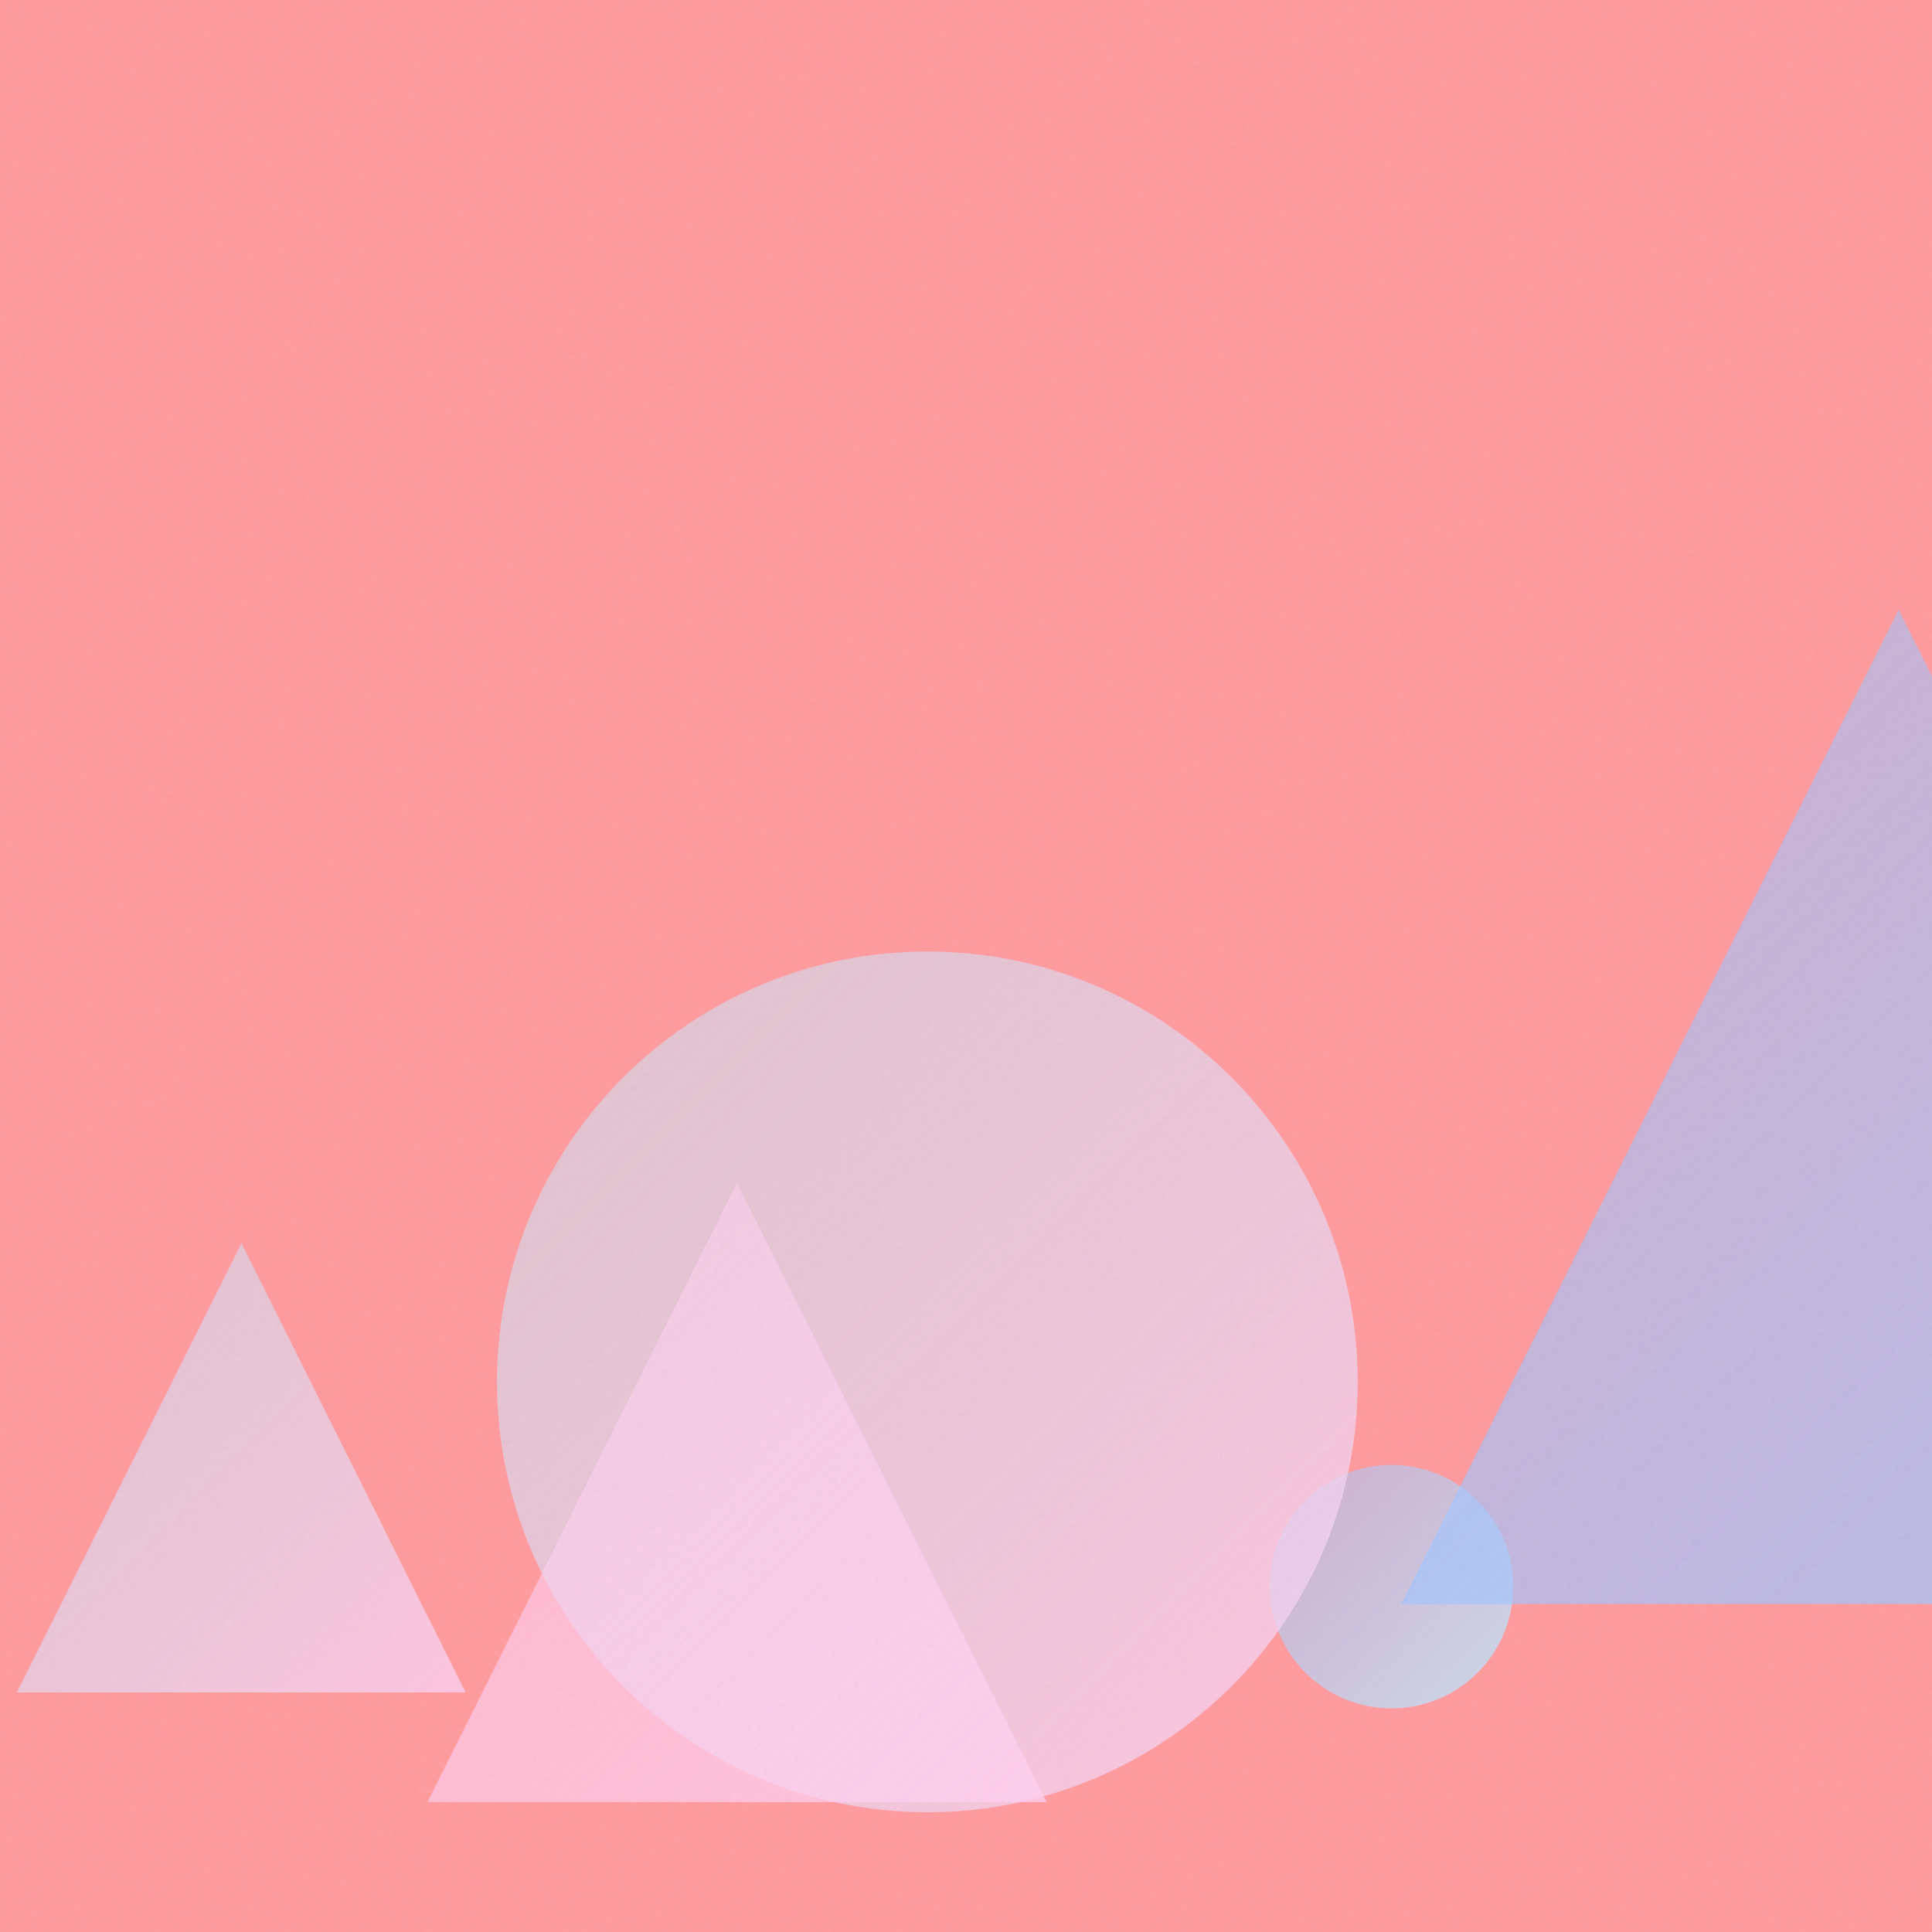
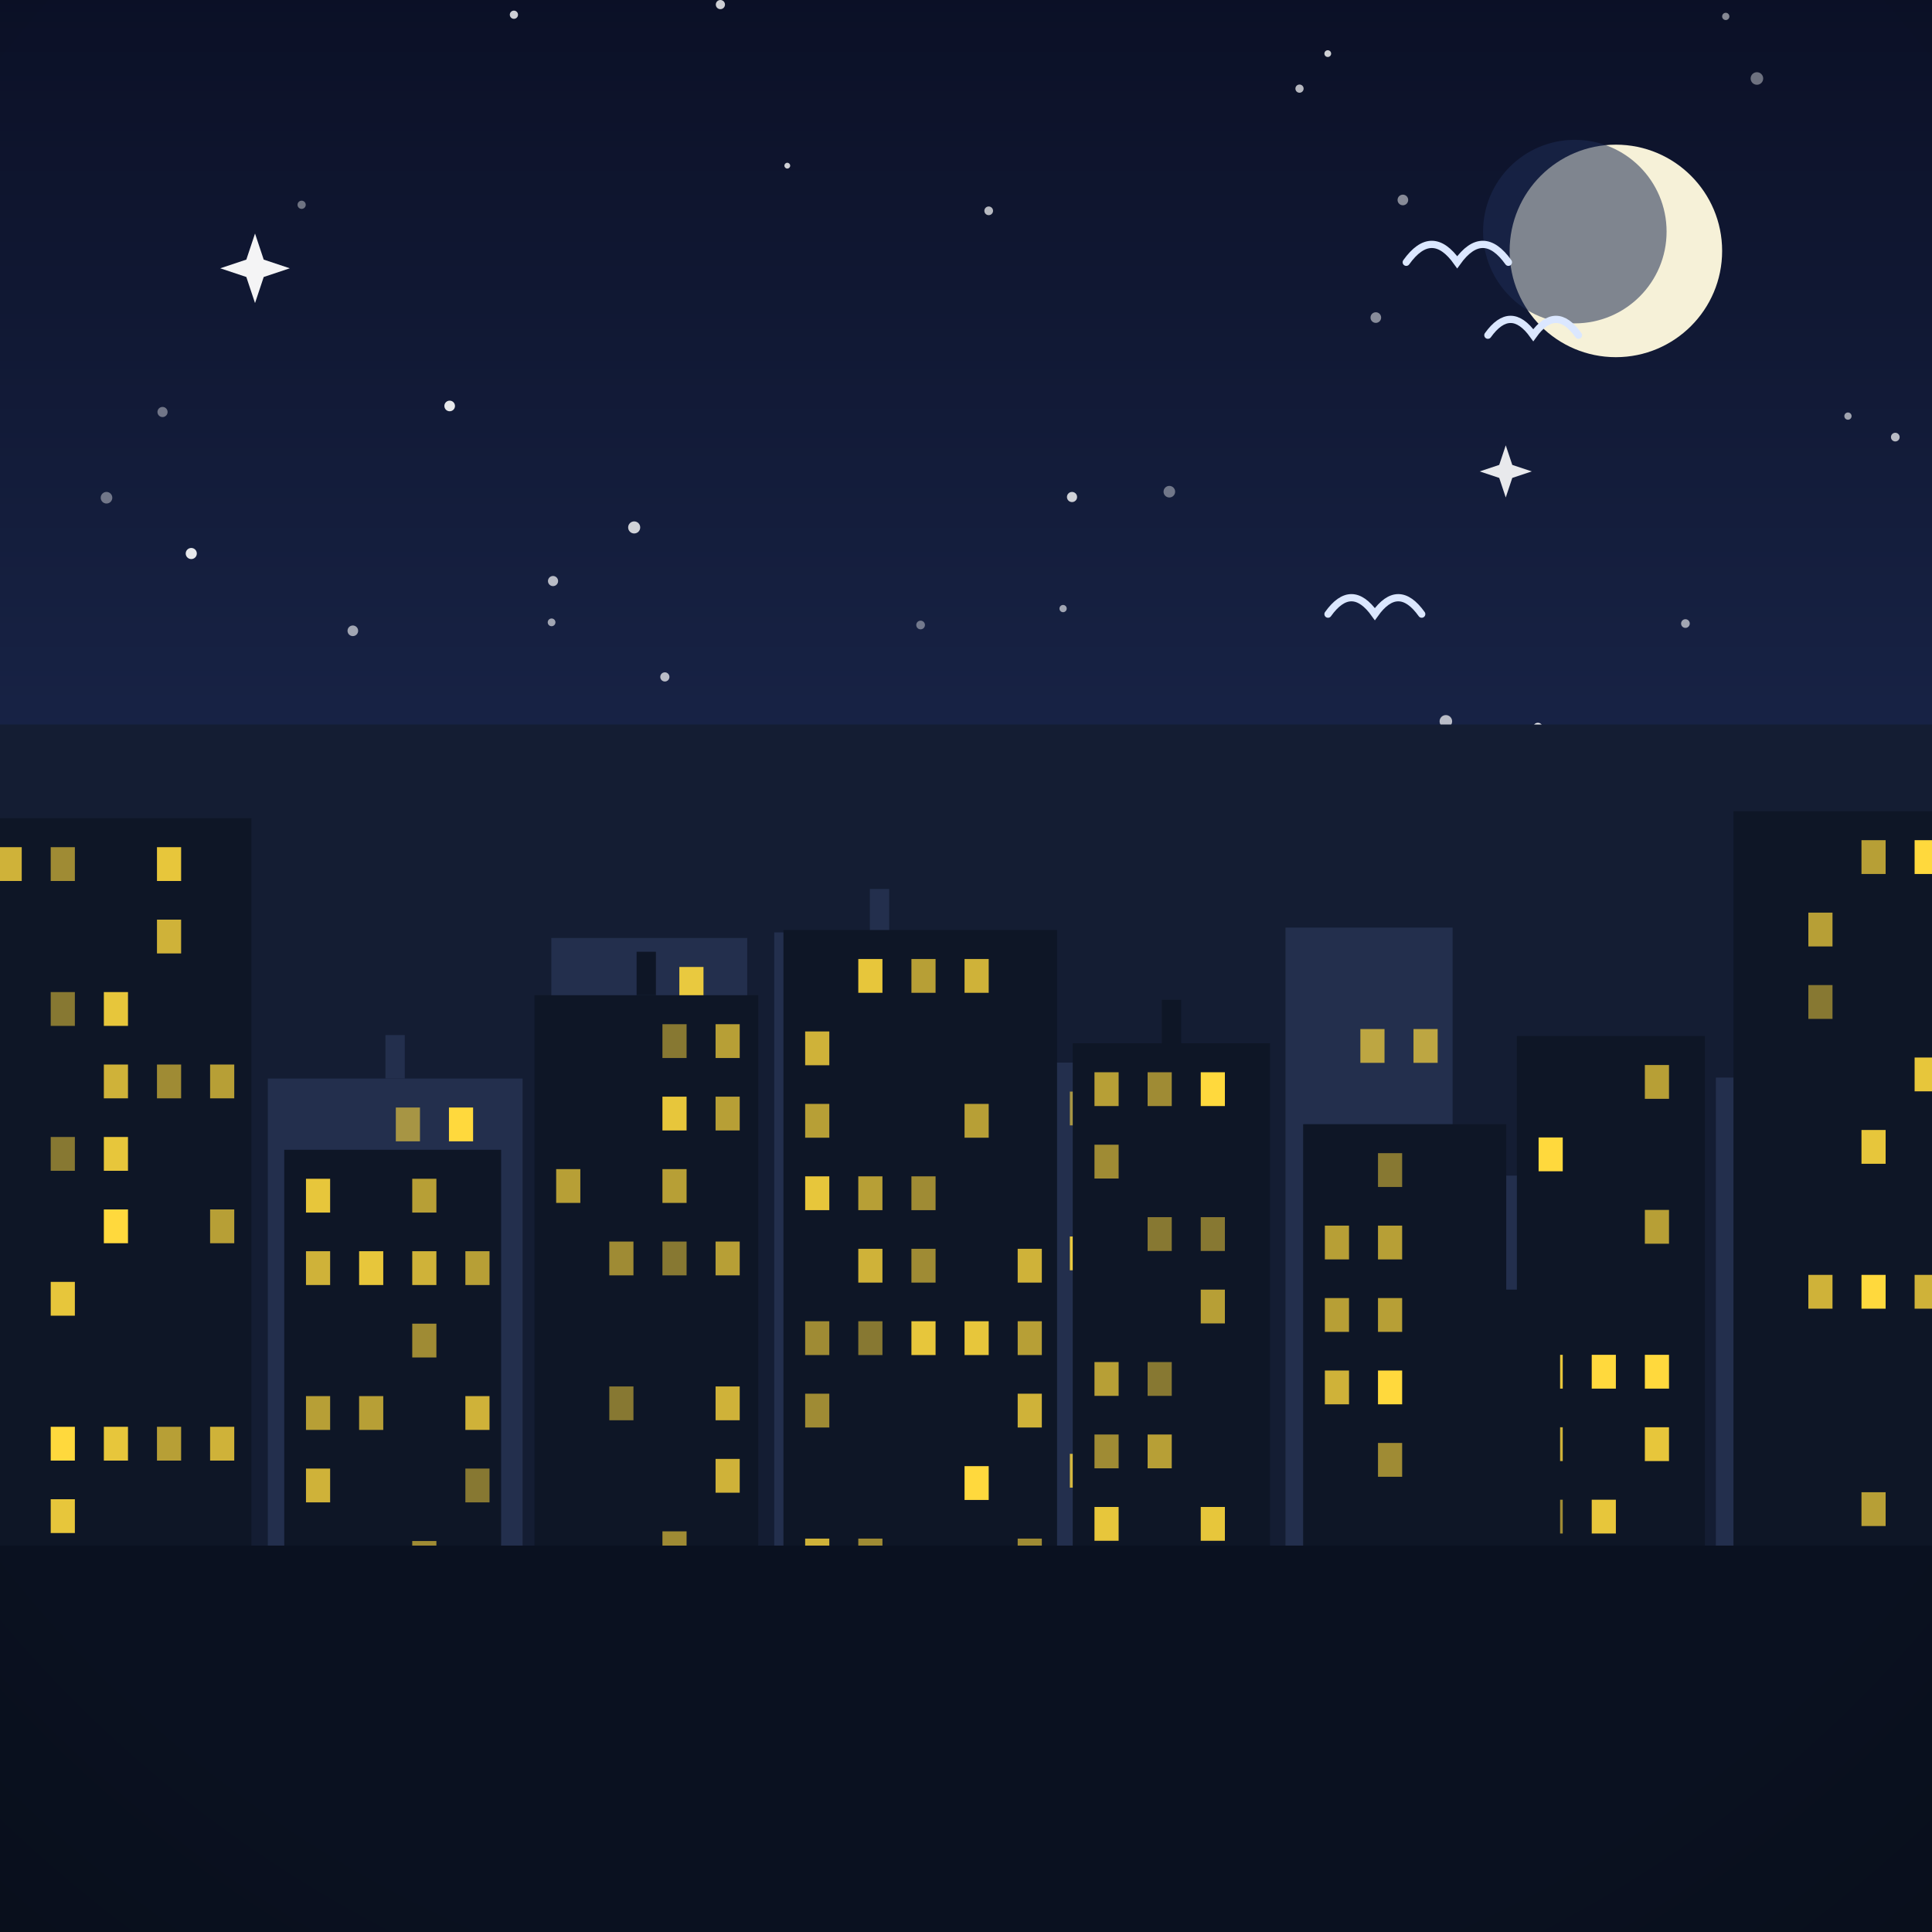
- <svg xmlns="http://www.w3.org/2000/svg" viewBox="0 0 400 400">
+ <svg xmlns="http://www.w3.org/2000/svg" viewBox="0 0 800 800">
  <defs>
-     <linearGradient id="g0" x1="262.9" y1="303.3" x2="313.2" y2="353.6" gradientUnits="userSpaceOnUse">
-       <stop offset="0" stop-color="#A1C4FD" stop-opacity="0.5" />
-       <stop offset="1" stop-color="#C2E9FB" stop-opacity="0.8" />
+     <linearGradient id="sky" x1="0" y1="0" x2="0" y2="1">
+       <stop offset="0" stop-color="#0b1026" />
+       <stop offset="0.55" stop-color="#1d2b53" />
+       <stop offset="1" stop-color="#415a8f" />
    </linearGradient>
-     <linearGradient id="g1" x1="290.1" y1="126.2" x2="496.0" y2="332.1" gradientUnits="userSpaceOnUse">
-       <stop offset="0" stop-color="#A1C4FD" stop-opacity="0.5" />
-       <stop offset="1" stop-color="#A1C4FD" stop-opacity="0.8" />
+     <radialGradient id="sunG" cx="0.38" cy="0.35" r="0.9">
+       <stop offset="0" stop-color="#fff3b0" />
+       <stop offset="1" stop-color="#ffb703" />
+     </radialGradient>
+     <linearGradient id="ground" x1="0" y1="0" x2="0" y2="1">
+       <stop offset="0" stop-color="#69b06f" />
+       <stop offset="1" stop-color="#3c7a44" />
    </linearGradient>
-     <linearGradient id="g2" x1="3.5" y1="257.4" x2="96.4" y2="350.4" gradientUnits="userSpaceOnUse">
-       <stop offset="0" stop-color="#C2E9FB" stop-opacity="0.5" />
-       <stop offset="1" stop-color="#FECFEF" stop-opacity="0.8" />
+     <linearGradient id="sea" x1="0" y1="0" x2="0" y2="1">
+       <stop offset="0" stop-color="#3d9bc4" />
+       <stop offset="1" stop-color="#1668a0" />
    </linearGradient>
-     <linearGradient id="g3" x1="102.9" y1="197.0" x2="281.1" y2="375.2" gradientUnits="userSpaceOnUse">
-       <stop offset="0" stop-color="#C2E9FB" stop-opacity="0.5" />
-       <stop offset="1" stop-color="#FECFEF" stop-opacity="0.8" />
+     <linearGradient id="shade" x1="0" y1="0" x2="0" y2="1">
+       <stop offset="0" stop-color="#ffffff" stop-opacity="0.20" />
+       <stop offset="0.5" stop-color="#ffffff" stop-opacity="0" />
+       <stop offset="1" stop-color="#000000" stop-opacity="0.16" />
    </linearGradient>
-     <linearGradient id="g4" x1="88.5" y1="244.9" x2="216.7" y2="373.1" gradientUnits="userSpaceOnUse">
-       <stop offset="0" stop-color="#FECFEF" stop-opacity="0.5" />
-       <stop offset="1" stop-color="#FECFEF" stop-opacity="0.8" />
-     </linearGradient>
-     <filter id="n">
-       <feTurbulence type="fractalNoise" baseFrequency="0.9" numOctaves="2" stitchTiles="stitch" />
-       <feColorMatrix type="saturate" values="0" />
-     </filter>
+     <radialGradient id="vig" cx="0.5" cy="0.42" r="0.85">
+       <stop offset="0.72" stop-color="#000000" stop-opacity="0" />
+       <stop offset="1" stop-color="#000000" stop-opacity="0.20" />
+     </radialGradient>
  </defs>
-   <rect width="400" height="400" fill="#FF9A9E" />
-   <circle cx="288.1" cy="328.5" r="25.2" fill="url(#g0)" />
-   <path d="M 393.1 126.2 L 496.0 332.1 L 290.1 332.1 Z" fill="url(#g1)" />
-   <path d="M 50.0 257.4 L 96.4 350.4 L 3.5 350.4 Z" fill="url(#g2)" />
-   <circle cx="192.0" cy="286.1" r="89.1" fill="url(#g3)" />
-   <path d="M 152.6 244.9 L 216.7 373.1 L 88.5 373.1 Z" fill="url(#g4)" />
-   <rect width="400" height="400" filter="url(#n)" opacity="0.05" />
+   <rect width="800" height="800" fill="url(#sky)" />
+   <circle cx="44.1" cy="206.1" r="2.4" fill="#ffffff" opacity="0.4" />
+   <circle cx="636.8" cy="301.3" r="2" fill="#ffffff" opacity="0.9" />
+   <circle cx="146.1" cy="261.2" r="2.2" fill="#ffffff" opacity="0.6" />
+   <circle cx="262.6" cy="218.4" r="2.5" fill="#ffffff" opacity="0.8" />
+   <circle cx="549.8" cy="22.2" r="1.4" fill="#ffffff" opacity="0.8" />
+   <circle cx="569.7" cy="131.5" r="2.2" fill="#ffffff" opacity="0.5" />
+   <circle cx="714.6" cy="6.8" r="1.5" fill="#ffffff" opacity="0.5" />
+   <circle cx="445" cy="341.9" r="2.2" fill="#ffffff" opacity="0.4" />
+   <circle cx="275.3" cy="280.3" r="1.9" fill="#ffffff" opacity="0.7" />
+   <circle cx="298.3" cy="1.9" r="1.9" fill="#ffffff" opacity="0.8" />
+   <circle cx="186.2" cy="168.1" r="2.2" fill="#ffffff" opacity="0.9" />
+   <circle cx="484.2" cy="203.6" r="2.4" fill="#ffffff" opacity="0.4" />
+   <circle cx="281.9" cy="359.5" r="2.2" fill="#ffffff" opacity="0.4" />
+   <circle cx="228.4" cy="257.7" r="1.6" fill="#ffffff" opacity="0.6" />
+   <circle cx="727.5" cy="32.5" r="2.6" fill="#ffffff" opacity="0.4" />
+   <circle cx="565.7" cy="321.6" r="2.6" fill="#ffffff" opacity="0.7" />
+   <circle cx="92.6" cy="344.8" r="2.2" fill="#ffffff" opacity="0.7" />
+   <circle cx="765.2" cy="172.3" r="1.5" fill="#ffffff" opacity="0.6" />
+   <circle cx="67.3" cy="170.6" r="2.1" fill="#ffffff" opacity="0.4" />
+   <circle cx="440.2" cy="252" r="1.5" fill="#ffffff" opacity="0.6" />
+   <circle cx="50.5" cy="311.7" r="1.8" fill="#ffffff" opacity="0.6" />
+   <circle cx="166.7" cy="364" r="1.6" fill="#ffffff" opacity="0.5" />
+   <circle cx="326" cy="68.6" r="1.2" fill="#ffffff" opacity="0.8" />
+   <circle cx="538.1" cy="36.7" r="1.7" fill="#ffffff" opacity="0.7" />
+   <circle cx="443.9" cy="205.8" r="2.1" fill="#ffffff" opacity="0.8" />
+   <circle cx="552.9" cy="323.1" r="1.5" fill="#ffffff" opacity="0.7" />
+   <circle cx="365.5" cy="328.3" r="1.9" fill="#ffffff" opacity="0.4" />
+   <circle cx="169.3" cy="317.3" r="1.8" fill="#ffffff" opacity="0.6" />
+   <circle cx="580.9" cy="82.8" r="2.2" fill="#ffffff" opacity="0.5" />
+   <circle cx="697.9" cy="258.2" r="1.8" fill="#ffffff" opacity="0.6" />
+   <circle cx="27.5" cy="303" r="2.4" fill="#ffffff" opacity="0.7" />
+   <circle cx="381.2" cy="258.8" r="1.8" fill="#ffffff" opacity="0.4" />
+   <circle cx="784.8" cy="181" r="1.8" fill="#ffffff" opacity="0.7" />
+   <circle cx="212.8" cy="6.1" r="1.7" fill="#ffffff" opacity="0.8" />
+   <circle cx="229" cy="240.6" r="2.1" fill="#ffffff" opacity="0.7" />
+   <circle cx="598.7" cy="298.7" r="2.6" fill="#ffffff" opacity="0.7" />
+   <circle cx="409.4" cy="87.3" r="1.8" fill="#ffffff" opacity="0.7" />
+   <circle cx="437.5" cy="306.6" r="2.2" fill="#ffffff" opacity="0.4" />
+   <circle cx="124.9" cy="84.8" r="1.7" fill="#ffffff" opacity="0.4" />
+   <circle cx="434.9" cy="366.2" r="1.9" fill="#ffffff" opacity="0.4" />
+   <circle cx="653" cy="75.5" r="2.4" fill="#ffffff" opacity="0.4" />
+   <circle cx="783.9" cy="356.6" r="1.7" fill="#ffffff" opacity="0.4" />
+   <circle cx="662.7" cy="352.4" r="2.3" fill="#ffffff" opacity="0.4" />
+   <circle cx="79.2" cy="229.2" r="2.3" fill="#ffffff" opacity="0.9" />
+   <circle cx="575.4" cy="359.8" r="1.8" fill="#ffffff" opacity="0.7" />
+   <circle cx="530.1" cy="323.8" r="2.3" fill="#ffffff" opacity="0.9" />
+   <circle cx="669.1" cy="103.9" r="44" fill="#f6f1d8" />
+   <circle cx="652.1" cy="95.9" r="38" fill="#1d2b53" opacity="0.55" />
+   <path d="M0 684 L0 583 Q 200 513 400 548.7 Q 600 478.7 800 582 L800 684 Z" fill="#478551" />
+   <path d="M0 730 L0 621.4 Q 200 567.4 400 620.1 Q 600 566.1 800 620.4 L800 730 Z" fill="#5da464" />
+   <rect y="640" width="800" height="160" fill="url(#ground)" />
+   <path d="M 549.9 254.3 Q 559.6 240.7 569.3 254.3 Q 579 240.7 588.7 254.3" fill="none" stroke="#dbe7ff" stroke-width="3" stroke-linecap="round" />
+   <path d="M 582.3 108.6 Q 592.9 93.8 603.4 108.6 Q 614 93.8 624.6 108.6" fill="none" stroke="#dbe7ff" stroke-width="3" stroke-linecap="round" />
+   <path d="M 616.1 138.8 Q 625.5 125.7 634.9 138.8 Q 644.3 125.7 653.6 138.8" fill="none" stroke="#dbe7ff" stroke-width="3" stroke-linecap="round" />
+   <g transform="translate(400 0) scale(1 1) translate(-400 0)">
+     <rect y="300" width="800" height="500" fill="#141d33" />
+     <rect x="-10" y="367.6" width="110.4" height="272.4" fill="#232f4d" />
+     <rect x="41.2" y="349.6" width="8" height="18" fill="#232f4d" />
+     <rect x="-1" y="469.6" width="10" height="14" fill="#ffd93d" opacity="1" />
+     <rect x="-1" y="559.6" width="10" height="14" fill="#ffd93d" opacity="0.5" />
+     <rect x="21" y="409.6" width="10" height="14" fill="#ffd93d" opacity="0.6" />
+     <rect x="21" y="529.6" width="10" height="14" fill="#ffd93d" opacity="0.9" />
+     <rect x="21" y="619.6" width="10" height="14" fill="#ffd93d" opacity="0.9" />
+     <rect x="43" y="439.6" width="10" height="14" fill="#ffd93d" opacity="0.8" />
+     <rect x="43" y="529.6" width="10" height="14" fill="#ffd93d" opacity="0.7" />
+     <rect x="43" y="559.6" width="10" height="14" fill="#ffd93d" opacity="0.7" />
+     <rect x="43" y="619.6" width="10" height="14" fill="#ffd93d" opacity="0.6" />
+     <rect x="65" y="379.6" width="10" height="14" fill="#ffd93d" opacity="0.7" />
+     <rect x="65" y="409.6" width="10" height="14" fill="#ffd93d" opacity="0.6" />
+     <rect x="65" y="469.6" width="10" height="14" fill="#ffd93d" opacity="0.6" />
+     <rect x="65" y="499.6" width="10" height="14" fill="#ffd93d" opacity="0.9" />
+     <rect x="65" y="589.6" width="10" height="14" fill="#ffd93d" opacity="0.7" />
+     <rect x="87" y="439.6" width="10" height="14" fill="#ffd93d" opacity="0.8" />
+     <rect x="87" y="619.6" width="10" height="14" fill="#ffd93d" opacity="0.8" />
+     <rect x="110.9" y="446.6" width="105.5" height="193.4" fill="#232f4d" />
+     <rect x="159.6" y="428.6" width="8" height="18" fill="#232f4d" />
+     <rect x="119.9" y="578.6" width="10" height="14" fill="#ffd93d" opacity="0.7" />
+     <rect x="141.9" y="518.6" width="10" height="14" fill="#ffd93d" opacity="0.9" />
+     <rect x="141.9" y="578.6" width="10" height="14" fill="#ffd93d" opacity="1" />
+     <rect x="163.9" y="458.6" width="10" height="14" fill="#ffd93d" opacity="0.6" />
+     <rect x="163.9" y="608.6" width="10" height="14" fill="#ffd93d" opacity="0.8" />
+     <rect x="185.9" y="458.6" width="10" height="14" fill="#ffd93d" opacity="1" />
+     <rect x="185.9" y="488.6" width="10" height="14" fill="#ffd93d" opacity="0.7" />
+     <rect x="185.9" y="548.6" width="10" height="14" fill="#ffd93d" opacity="0.9" />
+     <rect x="185.9" y="578.6" width="10" height="14" fill="#ffd93d" opacity="0.5" />
+     <rect x="185.9" y="608.6" width="10" height="14" fill="#ffd93d" opacity="0.7" />
+     <rect x="228.3" y="388.4" width="81.1" height="251.6" fill="#232f4d" />
+     <rect x="237.3" y="430.4" width="10" height="14" fill="#ffd93d" opacity="0.6" />
+     <rect x="237.3" y="460.4" width="10" height="14" fill="#ffd93d" opacity="0.7" />
+     <rect x="237.3" y="490.4" width="10" height="14" fill="#ffd93d" opacity="0.5" />
+     <rect x="237.3" y="580.4" width="10" height="14" fill="#ffd93d" opacity="0.6" />
+     <rect x="237.3" y="610.4" width="10" height="14" fill="#ffd93d" opacity="0.9" />
+     <rect x="259.3" y="430.4" width="10" height="14" fill="#ffd93d" opacity="0.9" />
+     <rect x="259.3" y="460.4" width="10" height="14" fill="#ffd93d" opacity="0.5" />
+     <rect x="259.3" y="580.4" width="10" height="14" fill="#ffd93d" opacity="0.7" />
+     <rect x="281.3" y="400.4" width="10" height="14" fill="#ffd93d" opacity="0.9" />
+     <rect x="281.3" y="430.4" width="10" height="14" fill="#ffd93d" opacity="0.6" />
+     <rect x="281.3" y="460.4" width="10" height="14" fill="#ffd93d" opacity="0.8" />
+     <rect x="281.3" y="520.4" width="10" height="14" fill="#ffd93d" opacity="0.7" />
+     <rect x="281.3" y="580.4" width="10" height="14" fill="#ffd93d" opacity="0.6" />
+     <rect x="320.6" y="386.1" width="87.2" height="253.9" fill="#232f4d" />
+     <rect x="360.2" y="368.1" width="8" height="18" fill="#232f4d" />
+     <rect x="329.6" y="398.1" width="10" height="14" fill="#ffd93d" opacity="0.5" />
+     <rect x="329.6" y="428.1" width="10" height="14" fill="#ffd93d" opacity="0.8" />
+     <rect x="329.6" y="458.1" width="10" height="14" fill="#ffd93d" opacity="0.6" />
+     <rect x="329.6" y="488.1" width="10" height="14" fill="#ffd93d" opacity="0.9" />
+     <rect x="329.6" y="578.1" width="10" height="14" fill="#ffd93d" opacity="0.5" />
+     <rect x="329.6" y="608.1" width="10" height="14" fill="#ffd93d" opacity="1" />
+     <rect x="351.6" y="398.1" width="10" height="14" fill="#ffd93d" opacity="0.5" />
+     <rect x="351.6" y="428.1" width="10" height="14" fill="#ffd93d" opacity="0.7" />
+     <rect x="351.6" y="458.1" width="10" height="14" fill="#ffd93d" opacity="0.9" />
+     <rect x="351.6" y="608.1" width="10" height="14" fill="#ffd93d" opacity="0.5" />
+     <rect x="373.6" y="488.1" width="10" height="14" fill="#ffd93d" opacity="0.6" />
+     <rect x="373.6" y="518.1" width="10" height="14" fill="#ffd93d" opacity="1" />
+     <rect x="373.6" y="548.1" width="10" height="14" fill="#ffd93d" opacity="0.7" />
+     <rect x="412" y="440" width="108.9" height="200" fill="#232f4d" />
+     <rect x="421" y="542" width="10" height="14" fill="#ffd93d" opacity="0.6" />
+     <rect x="421" y="572" width="10" height="14" fill="#ffd93d" opacity="0.6" />
+     <rect x="443" y="452" width="10" height="14" fill="#ffd93d" opacity="0.6" />
+     <rect x="443" y="512" width="10" height="14" fill="#ffd93d" opacity="0.9" />
+     <rect x="443" y="602" width="10" height="14" fill="#ffd93d" opacity="0.8" />
+     <rect x="487" y="512" width="10" height="14" fill="#ffd93d" opacity="1" />
+     <rect x="487" y="542" width="10" height="14" fill="#ffd93d" opacity="0.6" />
+     <rect x="487" y="602" width="10" height="14" fill="#ffd93d" opacity="0.9" />
+     <rect x="532.3" y="384.1" width="69.2" height="255.9" fill="#232f4d" />
+     <rect x="541.3" y="486.1" width="10" height="14" fill="#ffd93d" opacity="0.6" />
+     <rect x="541.3" y="546.1" width="10" height="14" fill="#ffd93d" opacity="0.8" />
+     <rect x="563.3" y="426.1" width="10" height="14" fill="#ffd93d" opacity="0.7" />
+     <rect x="563.3" y="516.1" width="10" height="14" fill="#ffd93d" opacity="0.5" />
+     <rect x="563.3" y="546.1" width="10" height="14" fill="#ffd93d" opacity="0.8" />
+     <rect x="563.3" y="576.1" width="10" height="14" fill="#ffd93d" opacity="0.8" />
+     <rect x="563.3" y="606.1" width="10" height="14" fill="#ffd93d" opacity="0.9" />
+     <rect x="585.3" y="426.1" width="10" height="14" fill="#ffd93d" opacity="0.7" />
+     <rect x="613.5" y="486.8" width="82.1" height="153.2" fill="#232f4d" />
+     <rect x="622.5" y="558.8" width="10" height="14" fill="#ffd93d" opacity="0.8" />
+     <rect x="644.5" y="498.8" width="10" height="14" fill="#ffd93d" opacity="0.8" />
+     <rect x="644.5" y="528.8" width="10" height="14" fill="#ffd93d" opacity="1" />
+     <rect x="666.5" y="618.8" width="10" height="14" fill="#ffd93d" opacity="0.8" />
+     <rect x="710.5" y="446.2" width="95.3" height="193.8" fill="#232f4d" />
+     <rect x="741.5" y="458.2" width="10" height="14" fill="#ffd93d" opacity="0.6" />
+     <rect x="741.5" y="488.2" width="10" height="14" fill="#ffd93d" opacity="0.5" />
+     <rect x="741.5" y="578.2" width="10" height="14" fill="#ffd93d" opacity="0.8" />
+     <rect x="763.5" y="488.2" width="10" height="14" fill="#ffd93d" opacity="0.5" />
+     <rect x="763.5" y="518.2" width="10" height="14" fill="#ffd93d" opacity="0.7" />
+     <rect x="763.5" y="578.2" width="10" height="14" fill="#ffd93d" opacity="0.7" />
+     <rect x="785.5" y="488.2" width="10" height="14" fill="#ffd93d" opacity="0.6" />
+     <rect x="785.5" y="578.2" width="10" height="14" fill="#ffd93d" opacity="0.7" />
+     <rect x="-10" y="338.8" width="114.1" height="329.2" fill="#0e1626" />
+     <rect x="-1" y="350.8" width="10" height="14" fill="#ffd93d" opacity="0.8" />
+     <rect x="21" y="350.8" width="10" height="14" fill="#ffd93d" opacity="0.6" />
+     <rect x="21" y="410.8" width="10" height="14" fill="#ffd93d" opacity="0.5" />
+     <rect x="21" y="470.8" width="10" height="14" fill="#ffd93d" opacity="0.5" />
+     <rect x="21" y="530.8" width="10" height="14" fill="#ffd93d" opacity="0.9" />
+     <rect x="21" y="590.8" width="10" height="14" fill="#ffd93d" opacity="1" />
+     <rect x="21" y="620.8" width="10" height="14" fill="#ffd93d" opacity="0.9" />
+     <rect x="43" y="410.8" width="10" height="14" fill="#ffd93d" opacity="0.9" />
+     <rect x="43" y="440.8" width="10" height="14" fill="#ffd93d" opacity="0.8" />
+     <rect x="43" y="470.8" width="10" height="14" fill="#ffd93d" opacity="0.9" />
+     <rect x="43" y="500.8" width="10" height="14" fill="#ffd93d" opacity="1" />
+     <rect x="43" y="590.8" width="10" height="14" fill="#ffd93d" opacity="0.9" />
+     <rect x="65" y="350.8" width="10" height="14" fill="#ffd93d" opacity="0.9" />
+     <rect x="65" y="380.8" width="10" height="14" fill="#ffd93d" opacity="0.8" />
+     <rect x="65" y="440.8" width="10" height="14" fill="#ffd93d" opacity="0.6" />
+     <rect x="65" y="590.8" width="10" height="14" fill="#ffd93d" opacity="0.7" />
+     <rect x="87" y="440.8" width="10" height="14" fill="#ffd93d" opacity="0.7" />
+     <rect x="87" y="500.8" width="10" height="14" fill="#ffd93d" opacity="0.7" />
+     <rect x="87" y="590.8" width="10" height="14" fill="#ffd93d" opacity="0.8" />
+     <rect x="117.7" y="476.1" width="89.8" height="191.9" fill="#0e1626" />
+     <rect x="126.7" y="488.1" width="10" height="14" fill="#ffd93d" opacity="0.9" />
+     <rect x="126.7" y="518.1" width="10" height="14" fill="#ffd93d" opacity="0.8" />
+     <rect x="126.7" y="578.1" width="10" height="14" fill="#ffd93d" opacity="0.7" />
+     <rect x="126.7" y="608.1" width="10" height="14" fill="#ffd93d" opacity="0.8" />
+     <rect x="148.7" y="518.1" width="10" height="14" fill="#ffd93d" opacity="0.9" />
+     <rect x="148.7" y="578.1" width="10" height="14" fill="#ffd93d" opacity="0.7" />
+     <rect x="170.7" y="488.1" width="10" height="14" fill="#ffd93d" opacity="0.7" />
+     <rect x="170.7" y="518.1" width="10" height="14" fill="#ffd93d" opacity="0.8" />
+     <rect x="170.7" y="548.1" width="10" height="14" fill="#ffd93d" opacity="0.6" />
+     <rect x="170.7" y="638.1" width="10" height="14" fill="#ffd93d" opacity="0.6" />
+     <rect x="192.7" y="518.1" width="10" height="14" fill="#ffd93d" opacity="0.7" />
+     <rect x="192.7" y="578.1" width="10" height="14" fill="#ffd93d" opacity="0.8" />
+     <rect x="192.7" y="608.1" width="10" height="14" fill="#ffd93d" opacity="0.5" />
+     <rect x="221.3" y="412.1" width="92.7" height="255.9" fill="#0e1626" />
+     <rect x="263.6" y="394.1" width="8" height="18" fill="#0e1626" />
+     <rect x="230.3" y="484.1" width="10" height="14" fill="#ffd93d" opacity="0.7" />
+     <rect x="252.3" y="514.1" width="10" height="14" fill="#ffd93d" opacity="0.6" />
+     <rect x="252.3" y="574.1" width="10" height="14" fill="#ffd93d" opacity="0.5" />
+     <rect x="274.3" y="424.1" width="10" height="14" fill="#ffd93d" opacity="0.5" />
+     <rect x="274.3" y="454.1" width="10" height="14" fill="#ffd93d" opacity="0.9" />
+     <rect x="274.3" y="484.1" width="10" height="14" fill="#ffd93d" opacity="0.7" />
+     <rect x="274.3" y="514.1" width="10" height="14" fill="#ffd93d" opacity="0.5" />
+     <rect x="274.3" y="634.1" width="10" height="14" fill="#ffd93d" opacity="0.6" />
+     <rect x="296.3" y="424.1" width="10" height="14" fill="#ffd93d" opacity="0.7" />
+     <rect x="296.3" y="454.1" width="10" height="14" fill="#ffd93d" opacity="0.7" />
+     <rect x="296.3" y="514.1" width="10" height="14" fill="#ffd93d" opacity="0.7" />
+     <rect x="296.3" y="574.1" width="10" height="14" fill="#ffd93d" opacity="0.8" />
+     <rect x="296.3" y="604.1" width="10" height="14" fill="#ffd93d" opacity="0.8" />
+     <rect x="324.4" y="385.1" width="113.3" height="282.9" fill="#0e1626" />
+     <rect x="333.4" y="427.1" width="10" height="14" fill="#ffd93d" opacity="0.8" />
+     <rect x="333.4" y="457.1" width="10" height="14" fill="#ffd93d" opacity="0.7" />
+     <rect x="333.4" y="487.1" width="10" height="14" fill="#ffd93d" opacity="0.9" />
+     <rect x="333.4" y="547.1" width="10" height="14" fill="#ffd93d" opacity="0.6" />
+     <rect x="333.4" y="577.1" width="10" height="14" fill="#ffd93d" opacity="0.6" />
+     <rect x="333.4" y="637.1" width="10" height="14" fill="#ffd93d" opacity="0.8" />
+     <rect x="355.4" y="397.1" width="10" height="14" fill="#ffd93d" opacity="0.9" />
+     <rect x="355.4" y="487.1" width="10" height="14" fill="#ffd93d" opacity="0.7" />
+     <rect x="355.4" y="517.1" width="10" height="14" fill="#ffd93d" opacity="0.8" />
+     <rect x="355.4" y="547.1" width="10" height="14" fill="#ffd93d" opacity="0.5" />
+     <rect x="355.4" y="637.1" width="10" height="14" fill="#ffd93d" opacity="0.6" />
+     <rect x="377.4" y="397.1" width="10" height="14" fill="#ffd93d" opacity="0.7" />
+     <rect x="377.4" y="487.1" width="10" height="14" fill="#ffd93d" opacity="0.6" />
+     <rect x="377.4" y="517.1" width="10" height="14" fill="#ffd93d" opacity="0.6" />
+     <rect x="377.4" y="547.1" width="10" height="14" fill="#ffd93d" opacity="0.9" />
+     <rect x="399.4" y="397.1" width="10" height="14" fill="#ffd93d" opacity="0.8" />
+     <rect x="399.4" y="457.1" width="10" height="14" fill="#ffd93d" opacity="0.7" />
+     <rect x="399.4" y="547.1" width="10" height="14" fill="#ffd93d" opacity="0.9" />
+     <rect x="399.4" y="607.1" width="10" height="14" fill="#ffd93d" opacity="1" />
+     <rect x="421.4" y="517.1" width="10" height="14" fill="#ffd93d" opacity="0.8" />
+     <rect x="421.4" y="547.1" width="10" height="14" fill="#ffd93d" opacity="0.7" />
+     <rect x="421.4" y="577.1" width="10" height="14" fill="#ffd93d" opacity="0.8" />
+     <rect x="421.4" y="637.1" width="10" height="14" fill="#ffd93d" opacity="0.6" />
+     <rect x="444.2" y="432" width="81.7" height="236" fill="#0e1626" />
+     <rect x="481.1" y="414" width="8" height="18" fill="#0e1626" />
+     <rect x="453.2" y="444" width="10" height="14" fill="#ffd93d" opacity="0.7" />
+     <rect x="453.2" y="474" width="10" height="14" fill="#ffd93d" opacity="0.6" />
+     <rect x="453.2" y="564" width="10" height="14" fill="#ffd93d" opacity="0.7" />
+     <rect x="453.2" y="594" width="10" height="14" fill="#ffd93d" opacity="0.6" />
+     <rect x="453.2" y="624" width="10" height="14" fill="#ffd93d" opacity="0.9" />
+     <rect x="475.2" y="444" width="10" height="14" fill="#ffd93d" opacity="0.6" />
+     <rect x="475.2" y="504" width="10" height="14" fill="#ffd93d" opacity="0.5" />
+     <rect x="475.2" y="564" width="10" height="14" fill="#ffd93d" opacity="0.5" />
+     <rect x="475.2" y="594" width="10" height="14" fill="#ffd93d" opacity="0.7" />
+     <rect x="497.2" y="444" width="10" height="14" fill="#ffd93d" opacity="1" />
+     <rect x="497.2" y="504" width="10" height="14" fill="#ffd93d" opacity="0.5" />
+     <rect x="497.2" y="534" width="10" height="14" fill="#ffd93d" opacity="0.7" />
+     <rect x="497.2" y="624" width="10" height="14" fill="#ffd93d" opacity="0.9" />
+     <rect x="539.6" y="465.5" width="84.1" height="202.5" fill="#0e1626" />
+     <rect x="548.6" y="507.5" width="10" height="14" fill="#ffd93d" opacity="0.7" />
+     <rect x="548.6" y="537.5" width="10" height="14" fill="#ffd93d" opacity="0.7" />
+     <rect x="548.6" y="567.5" width="10" height="14" fill="#ffd93d" opacity="0.8" />
+     <rect x="570.6" y="477.5" width="10" height="14" fill="#ffd93d" opacity="0.5" />
+     <rect x="570.6" y="507.5" width="10" height="14" fill="#ffd93d" opacity="0.7" />
+     <rect x="570.6" y="537.5" width="10" height="14" fill="#ffd93d" opacity="0.7" />
+     <rect x="570.6" y="567.5" width="10" height="14" fill="#ffd93d" opacity="1" />
+     <rect x="570.6" y="597.5" width="10" height="14" fill="#ffd93d" opacity="0.6" />
+     <rect x="628.1" y="429" width="77.9" height="239" fill="#0e1626" />
+     <rect x="637.1" y="471" width="10" height="14" fill="#ffd93d" opacity="1" />
+     <rect x="637.1" y="561" width="10" height="14" fill="#ffd93d" opacity="0.9" />
+     <rect x="637.1" y="591" width="10" height="14" fill="#ffd93d" opacity="0.8" />
+     <rect x="637.1" y="621" width="10" height="14" fill="#ffd93d" opacity="0.6" />
+     <rect x="659.1" y="561" width="10" height="14" fill="#ffd93d" opacity="1" />
+     <rect x="659.1" y="621" width="10" height="14" fill="#ffd93d" opacity="0.9" />
+     <rect x="681.1" y="441" width="10" height="14" fill="#ffd93d" opacity="0.7" />
+     <rect x="681.1" y="501" width="10" height="14" fill="#ffd93d" opacity="0.7" />
+     <rect x="681.1" y="561" width="10" height="14" fill="#ffd93d" opacity="1" />
+     <rect x="681.1" y="591" width="10" height="14" fill="#ffd93d" opacity="0.9" />
+     <rect x="717.8" y="335.9" width="110.3" height="332.1" fill="#0e1626" />
+     <rect x="726.8" y="647.9" width="10" height="14" fill="#ffd93d" opacity="0.8" />
+     <rect x="748.8" y="377.9" width="10" height="14" fill="#ffd93d" opacity="0.7" />
+     <rect x="748.8" y="407.9" width="10" height="14" fill="#ffd93d" opacity="0.5" />
+     <rect x="748.8" y="527.9" width="10" height="14" fill="#ffd93d" opacity="0.8" />
+     <rect x="748.8" y="647.9" width="10" height="14" fill="#ffd93d" opacity="0.7" />
+     <rect x="770.8" y="347.9" width="10" height="14" fill="#ffd93d" opacity="0.7" />
+     <rect x="770.8" y="467.9" width="10" height="14" fill="#ffd93d" opacity="0.9" />
+     <rect x="770.8" y="527.9" width="10" height="14" fill="#ffd93d" opacity="1" />
+     <rect x="770.8" y="617.9" width="10" height="14" fill="#ffd93d" opacity="0.7" />
+     <rect x="792.8" y="347.9" width="10" height="14" fill="#ffd93d" opacity="1" />
+     <rect x="792.8" y="437.9" width="10" height="14" fill="#ffd93d" opacity="0.9" />
+     <rect x="792.8" y="527.9" width="10" height="14" fill="#ffd93d" opacity="0.8" />
+     <rect x="792.8" y="647.9" width="10" height="14" fill="#ffd93d" opacity="1" />
+     <rect x="814.8" y="377.9" width="10" height="14" fill="#ffd93d" opacity="1" />
+     <rect x="814.8" y="467.9" width="10" height="14" fill="#ffd93d" opacity="0.6" />
+     <rect x="814.8" y="497.9" width="10" height="14" fill="#ffd93d" opacity="0.8" />
+     <rect x="814.8" y="557.9" width="10" height="14" fill="#ffd93d" opacity="0.8" />
+     <rect x="814.8" y="587.9" width="10" height="14" fill="#ffd93d" opacity="0.9" />
+     <rect y="640" width="800" height="160" fill="#0a1120" />
+     <path d="M610 640 L610 560 L646 560 L646 640 M618 560 L618 534 L638 534 L638 560" fill="#0e1626" />
+   </g>
+   <path d="M 105.6 96.7 L 109.2 107.5 L 120 111.1 L 109.2 114.7 L 105.6 125.5 L 102 114.7 L 91.2 111.1 L 102 107.5 Z" fill="#ffffff" opacity="0.95" />
+   <path d="M 623.5 184.4 L 626.2 192.5 L 634.3 195.2 L 626.2 197.9 L 623.5 206 L 620.8 197.9 L 612.7 195.2 L 620.8 192.5 Z" fill="#ffffff" opacity="0.9" />
+   <rect width="800" height="800" fill="url(#vig)" />
</svg>
